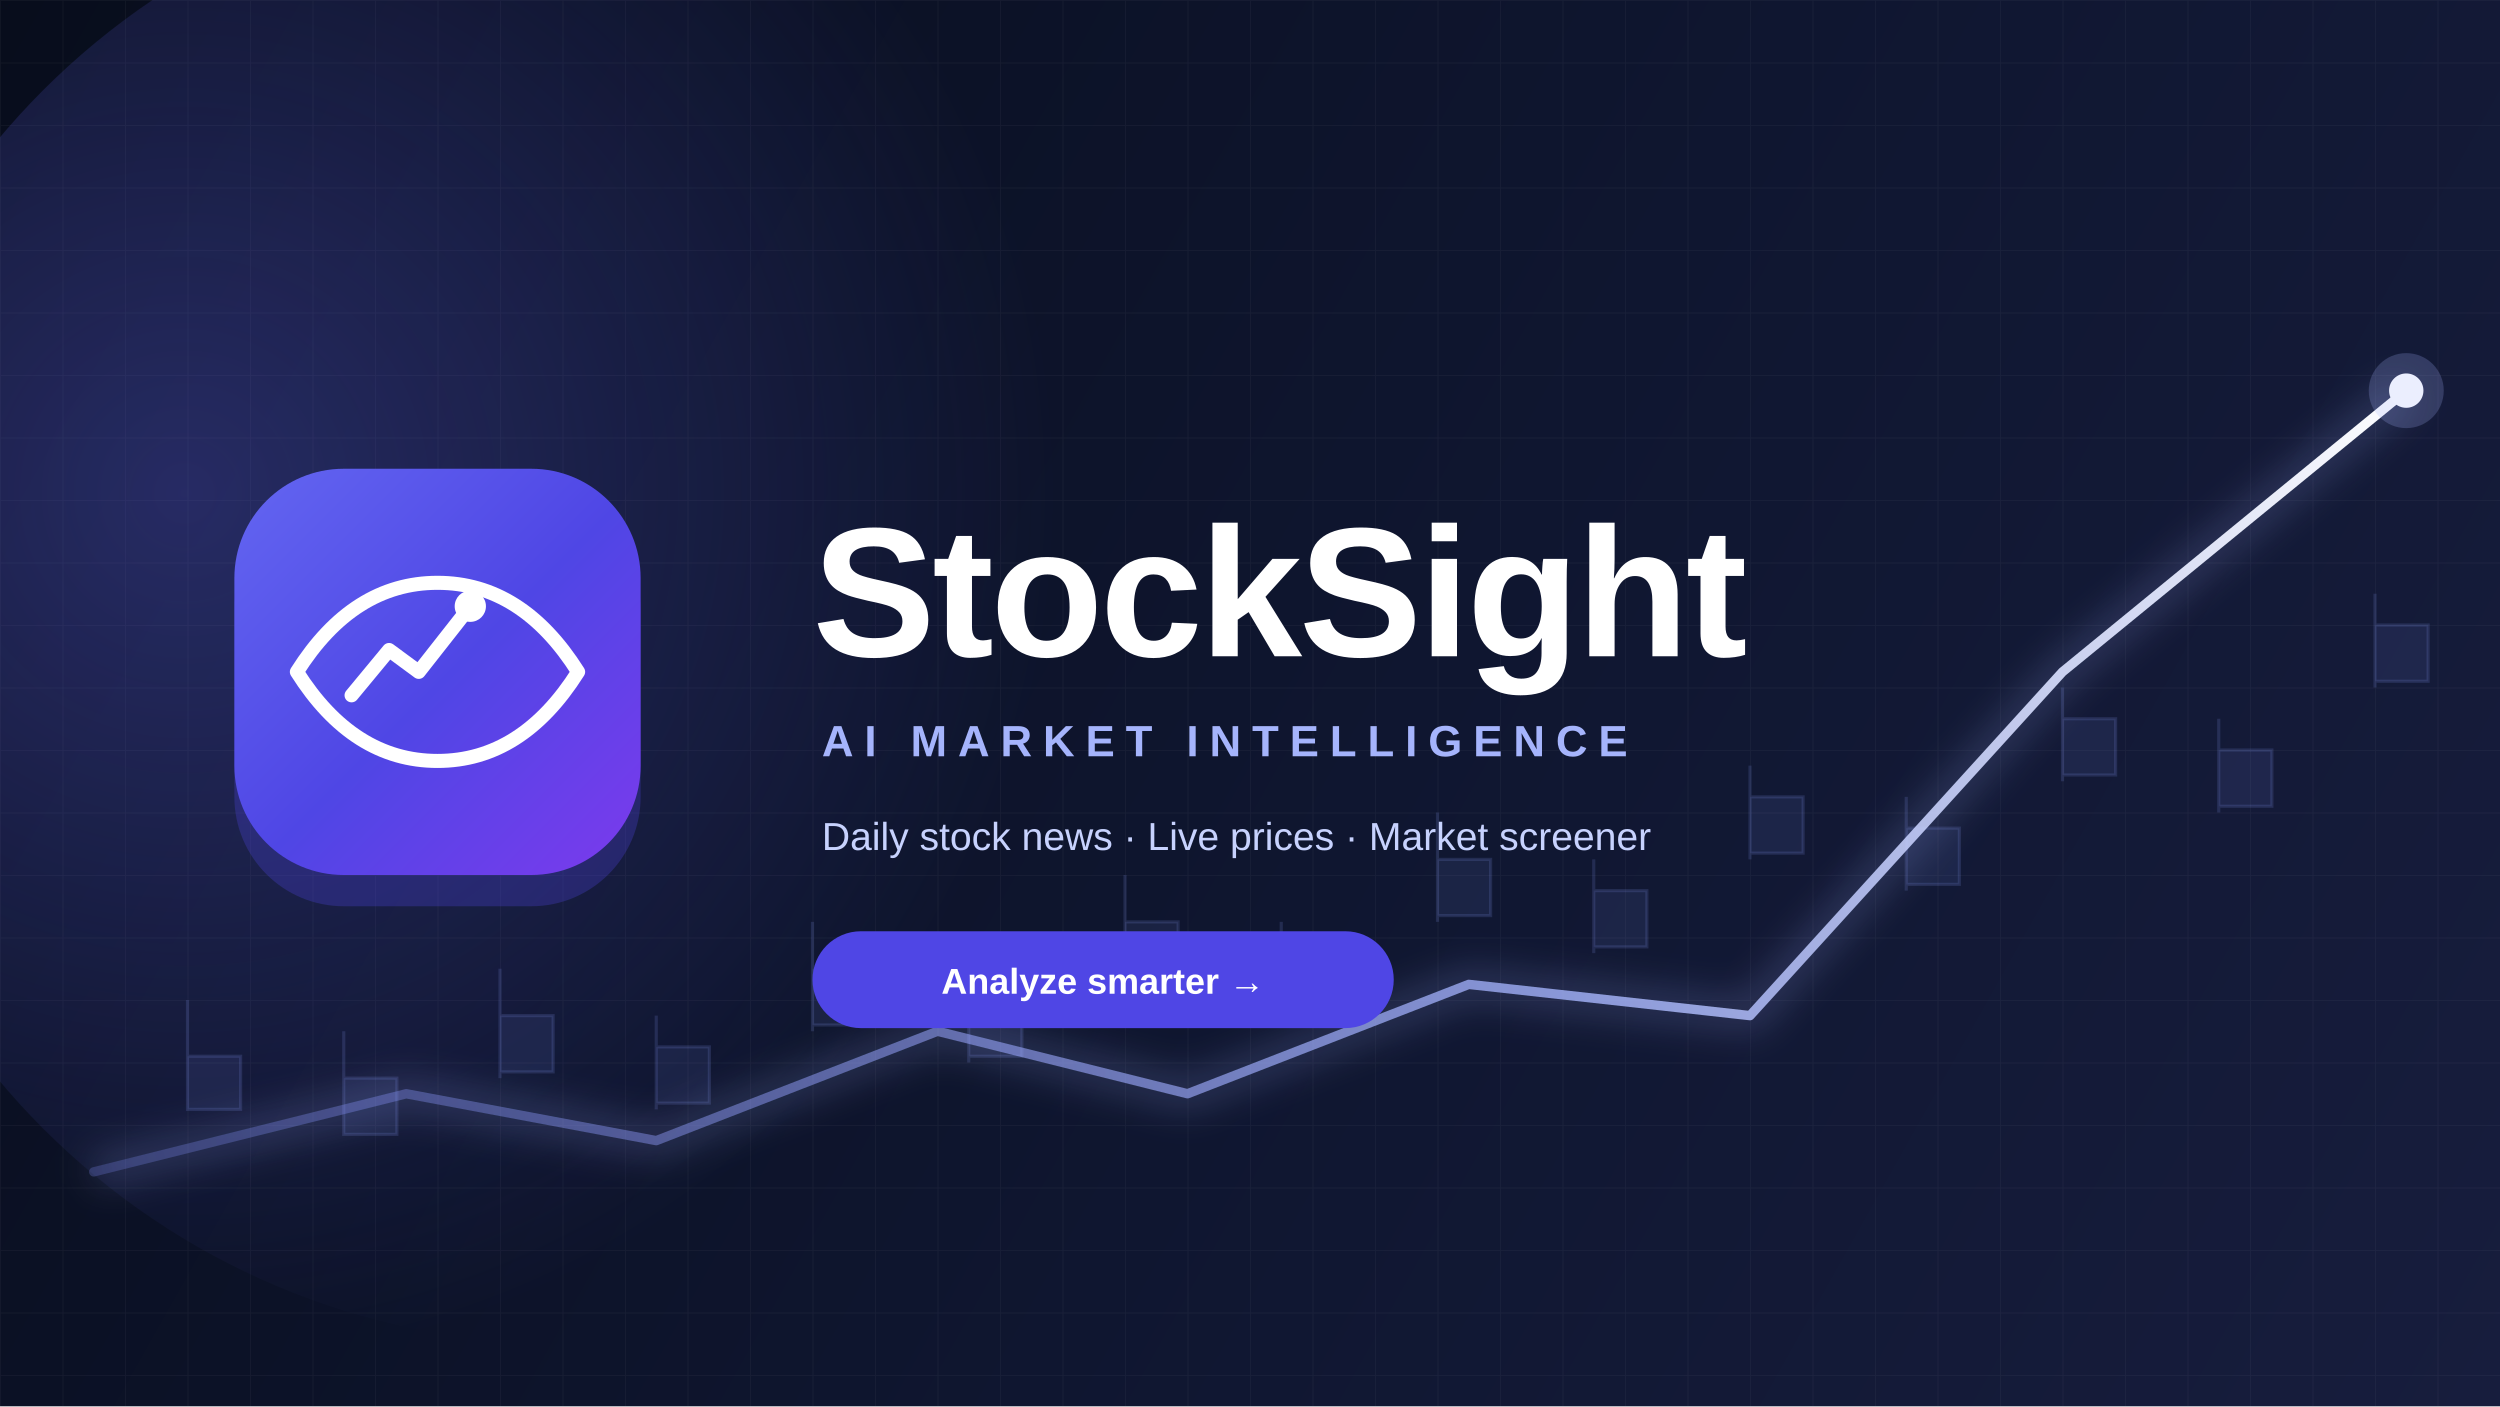
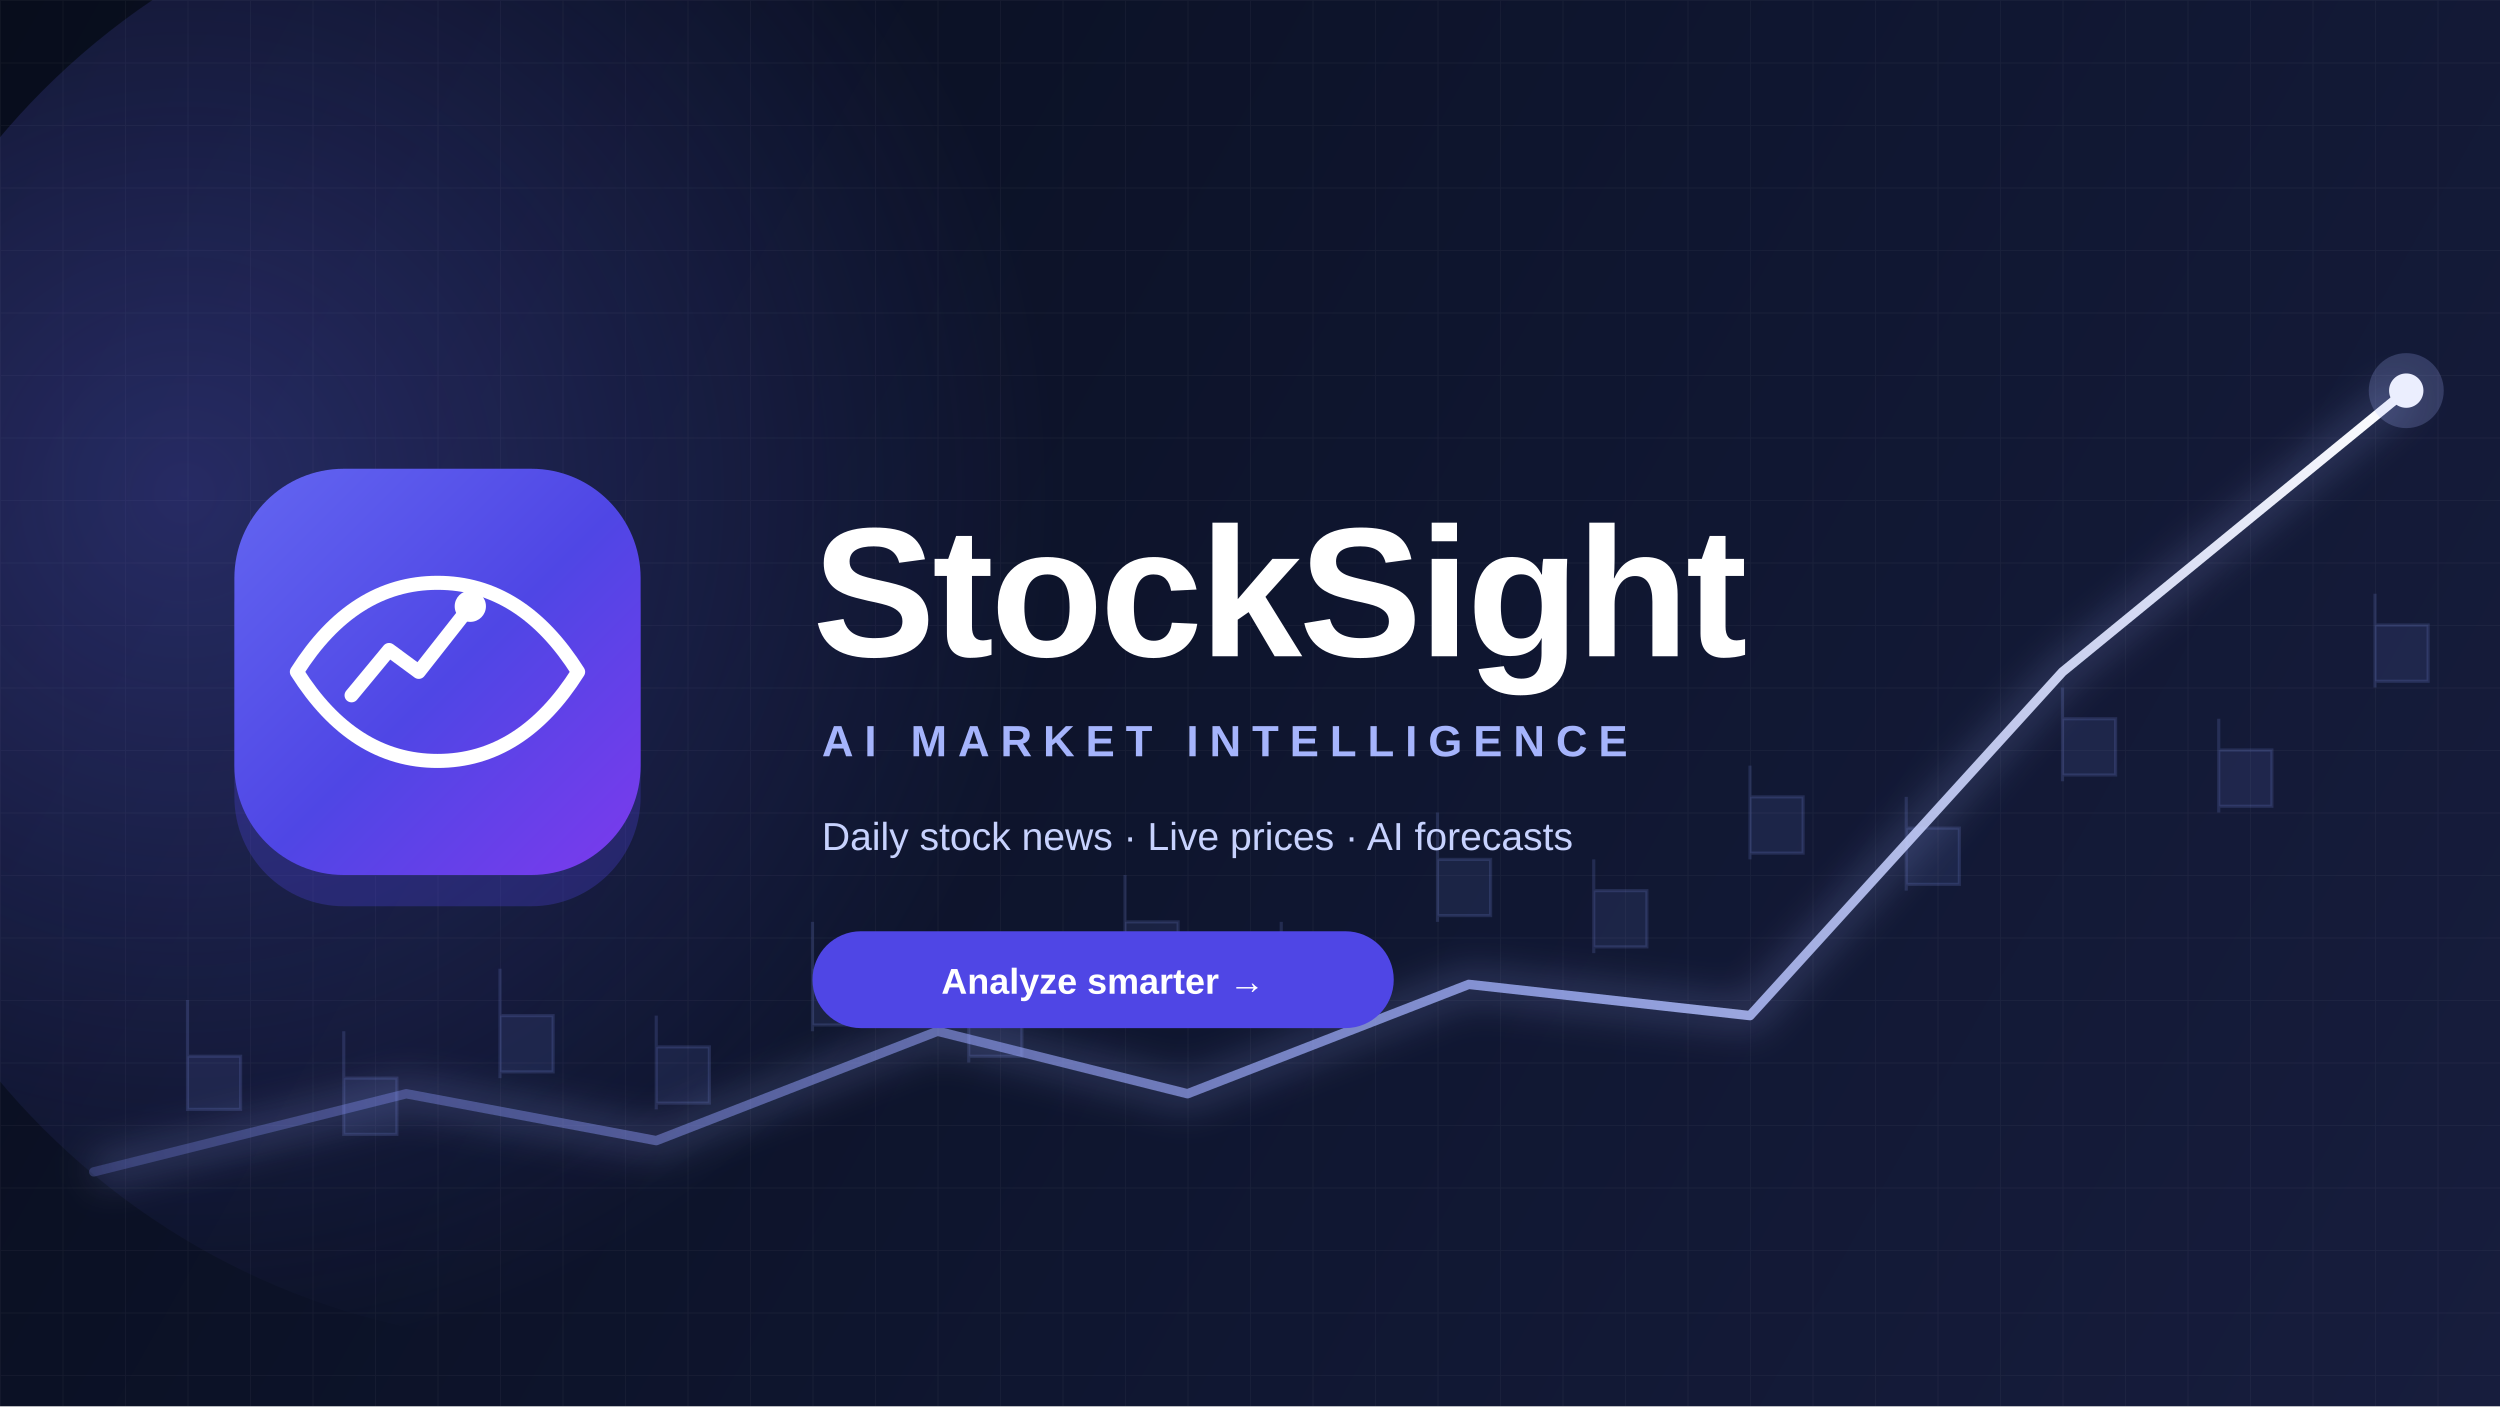
<svg xmlns="http://www.w3.org/2000/svg" viewBox="0 0 1600 900" width="1600" height="900" role="img" aria-label="StockSight banner">
  <defs>
    <linearGradient id="bg" x1="0" y1="0" x2="1600" y2="900" gradientUnits="userSpaceOnUse">
      <stop stop-color="#080d1c" />
      <stop offset=".55" stop-color="#0f1630" />
      <stop offset="1" stop-color="#171d3d" />
    </linearGradient>
    <radialGradient id="glow" cx="24%" cy="42%" r="60%">
      <stop stop-color="#6366f1" stop-opacity=".32" />
      <stop offset="1" stop-color="#6366f1" stop-opacity="0" />
    </radialGradient>
    <linearGradient id="brand" x1="150" y1="300" x2="410" y2="560" gradientUnits="userSpaceOnUse">
      <stop stop-color="#6366f1" />
      <stop offset=".52" stop-color="#4f46e5" />
      <stop offset="1" stop-color="#7c3aed" />
    </linearGradient>
    <linearGradient id="line" x1="60" y1="720" x2="1540" y2="250" gradientUnits="userSpaceOnUse">
      <stop stop-color="#818cf8" stop-opacity=".25" />
      <stop offset=".6" stop-color="#a5b4fc" stop-opacity=".8" />
      <stop offset="1" stop-color="#ffffff" />
    </linearGradient>
    <pattern id="grid" width="40" height="40" patternUnits="userSpaceOnUse">
      <path d="M40 0H0V40" fill="none" stroke="#ffffff" stroke-opacity=".045" stroke-width="1" />
    </pattern>
    <filter id="shadow" x="-30%" y="-30%" width="160%" height="160%">
      <feDropShadow dx="0" dy="24" stdDeviation="30" flood-color="#4f46e5" flood-opacity=".5" />
    </filter>
    <filter id="soft" x="-20%" y="-20%" width="140%" height="140%">
      <feGaussianBlur stdDeviation="12" />
    </filter>
  </defs>
  <rect width="1600" height="900" fill="url(#bg)" />
  <rect width="1600" height="900" fill="url(#grid)" />
  <circle cx="360" cy="390" r="470" fill="url(#glow)" />
  <g stroke="#8b9cff" stroke-opacity=".16" stroke-width="2" fill="#8b9cff" fill-opacity=".10">
    <path d="M120 700V640 M120 676h34v34h-34z" />
    <path d="M220 720V660 M220 690h34v36h-34z" />
    <path d="M320 690V620 M320 650h34v36h-34z" />
    <path d="M420 710V650 M420 670h34v36h-34z" />
    <path d="M520 660V590 M520 620h34v36h-34z" />
    <path d="M620 680V620 M620 640h34v36h-34z" />
    <path d="M720 630V560 M720 590h34v36h-34z" />
    <path d="M820 650V590 M820 610h34v36h-34z" />
    <path d="M920 590V520 M920 550h34v36h-34z" />
    <path d="M1020 610V550 M1020 570h34v36h-34z" />
    <path d="M1120 550V490 M1120 510h34v36h-34z" />
    <path d="M1220 570V510 M1220 530h34v36h-34z" />
    <path d="M1320 500V440 M1320 460h34v36h-34z" />
    <path d="M1420 520V460 M1420 480h34v36h-34z" />
    <path d="M1520 440V380 M1520 400h34v36h-34z" />
  </g>
  <path d="M60 750 260 700 420 730 600 660 760 700 940 630 1120 650 1320 430 1540 250" fill="none" stroke="#a5b4fc" stroke-opacity=".22" stroke-width="18" filter="url(#soft)" />
  <path d="M60 750 260 700 420 730 600 660 760 700 940 630 1120 650 1320 430 1540 250" fill="none" stroke="url(#line)" stroke-width="6" stroke-linecap="round" stroke-linejoin="round" />
  <circle cx="1540" cy="250" r="11" fill="#ffffff" />
  <circle cx="1540" cy="250" r="24" fill="#a5b4fc" fill-opacity=".22" />
  <rect x="150" y="320" width="260" height="260" rx="70" fill="#4f46e5" opacity=".28" />
  <rect x="150" y="300" width="260" height="260" rx="70" fill="url(#brand)" />
  <path d="M190 430c24-38 54-57 90-57s66 19 90 57c-24 38-54 57-90 57s-66-19-90-57Z" fill="none" stroke="#ffffff" stroke-width="9" stroke-linejoin="round" />
  <path d="M225 445l24-29 19 14 33-42" fill="none" stroke="#ffffff" stroke-width="9" stroke-linecap="round" stroke-linejoin="round" />
  <circle cx="301" cy="388" r="10" fill="#ffffff" />
  <text x="520" y="420" fill="#ffffff" font-family="Arial, Helvetica, sans-serif" font-size="118" font-weight="700" letter-spacing="-2">StockSight</text>
  <text x="526" y="484" fill="#a5b4fc" font-family="Arial, Helvetica, sans-serif" font-size="28" font-weight="700" letter-spacing="7">AI MARKET INTELLIGENCE</text>
-   <text x="526" y="544" fill="#c7d2fe" font-family="Arial, Helvetica, sans-serif" font-size="25">Daily stock news · Live prices · Market screener</text>
+   <text x="526" y="544" fill="#c7d2fe" font-family="Arial, Helvetica, sans-serif" font-size="25">Daily stock news · Live prices · AI forecasts</text>
  <g>
    <rect x="520" y="596" width="372" height="62" rx="31" fill="#4f46e5" />
    <text x="706" y="636" text-anchor="middle" fill="#ffffff" font-family="Arial, Helvetica, sans-serif" font-size="23" font-weight="700">Analyze smarter →</text>
  </g>
</svg>
